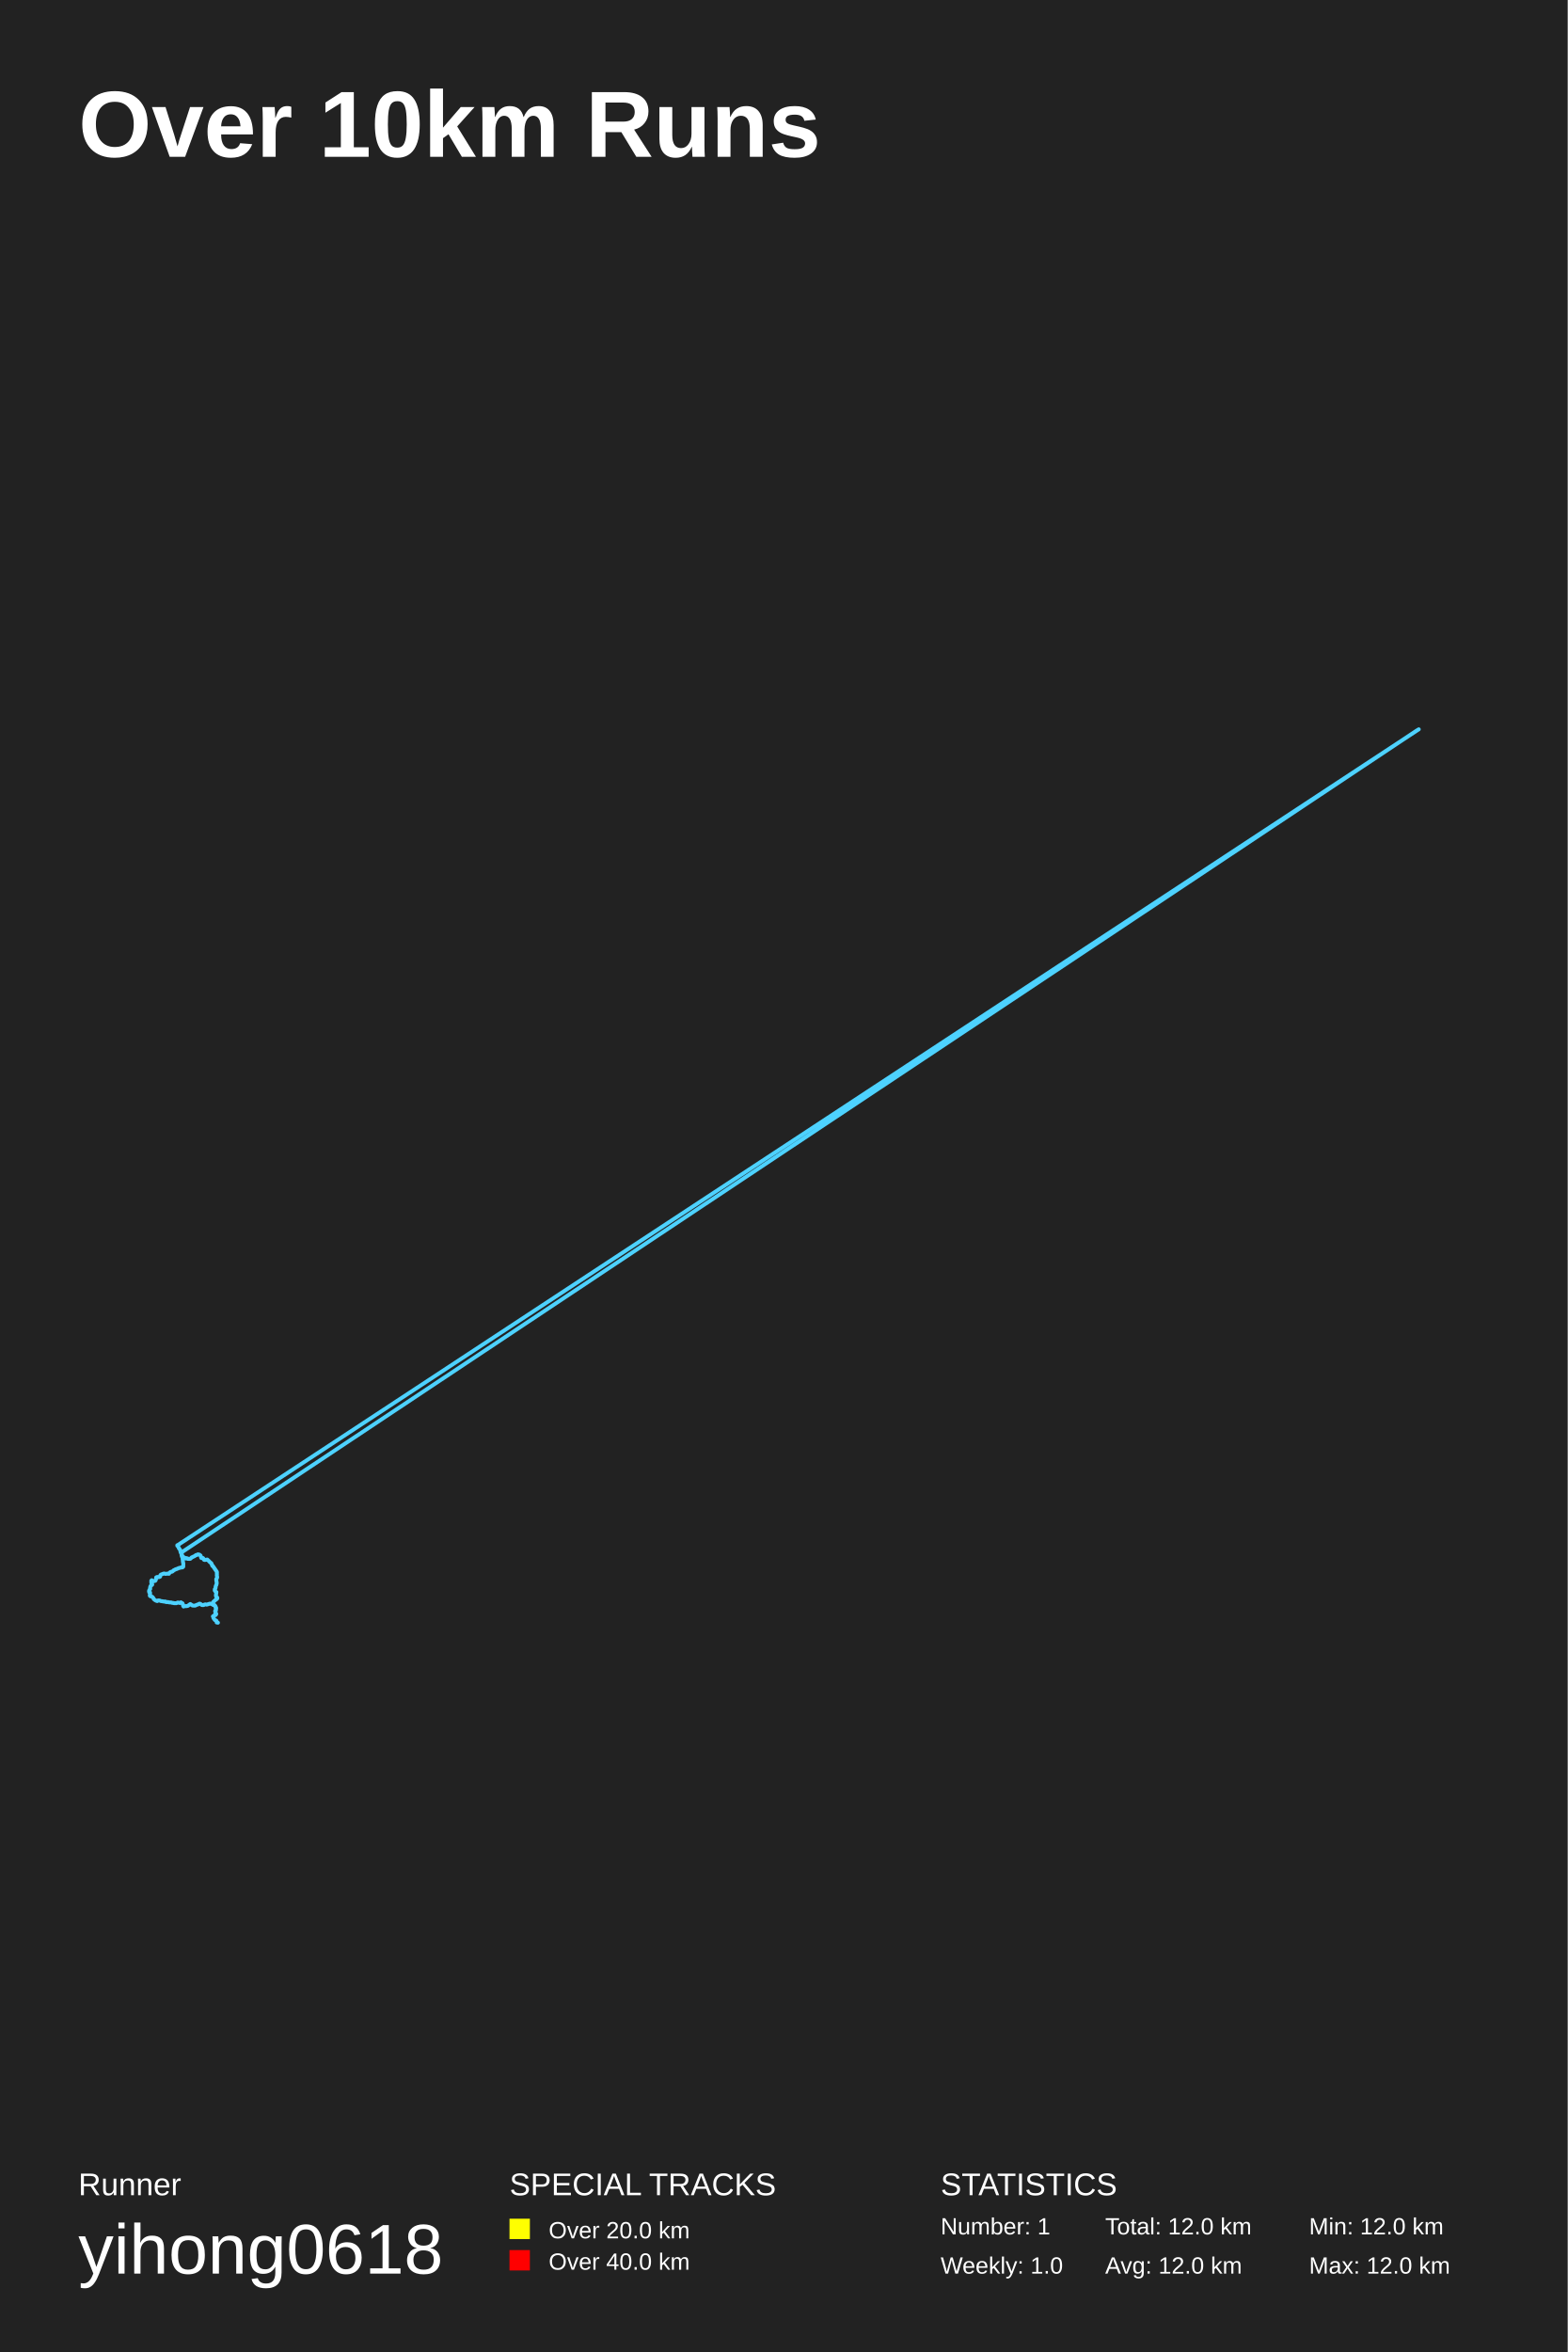
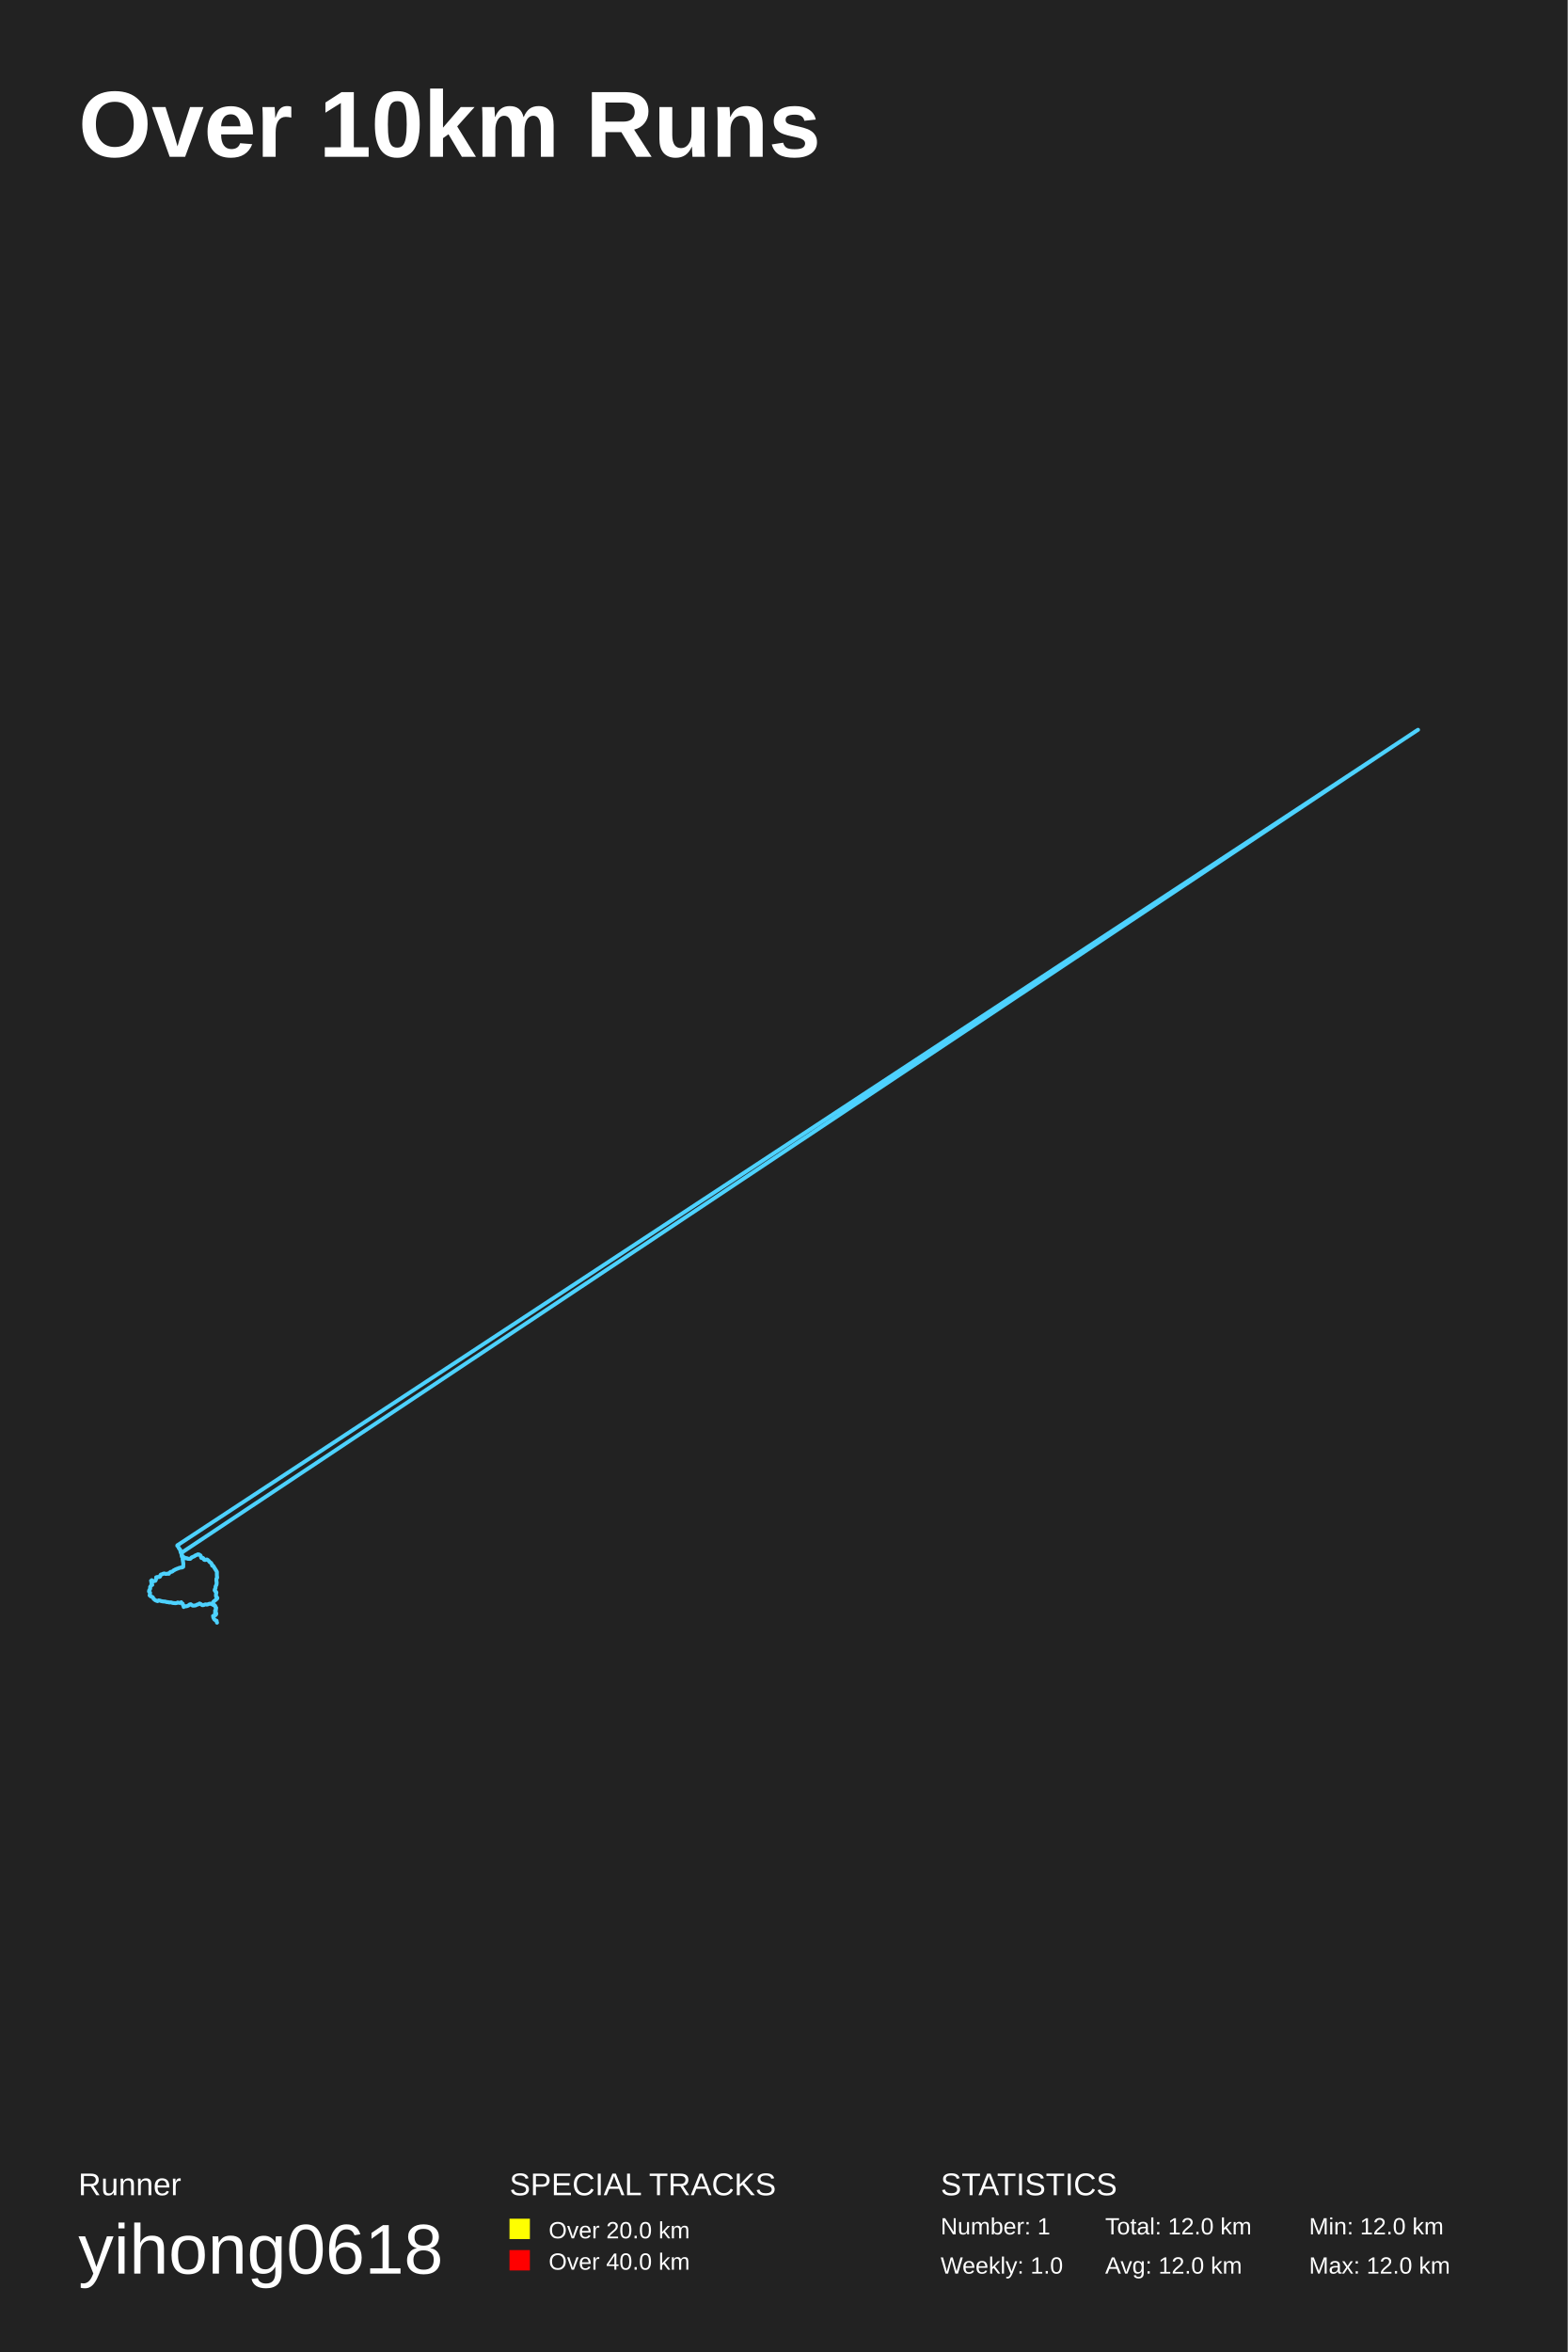
<svg xmlns="http://www.w3.org/2000/svg" baseProfile="full" height="300mm" version="1.1" viewBox="0,0,200,300" width="200mm">
  <defs />
  <rect fill="#222222" height="300" width="200" x="0" y="0" />
  <text fill="#FFFFFF" style="font-size:12px; font-family:Arial; font-weight:bold;" x="10" y="20">Over 10km Runs</text>
  <text fill="#FFFFFF" style="font-size:4px; font-family:Arial" x="10" y="280">Runner</text>
  <text fill="#FFFFFF" style="font-size:9px; font-family:Arial" x="10" y="290">yihong0618</text>
  <text fill="#FFFFFF" style="font-size:4px; font-family:Arial" x="65" y="280">SPECIAL TRACKS</text>
  <rect fill="yellow" height="2.6" width="2.6" x="65" y="283" />
  <text fill="#FFFFFF" style="font-size:3px; font-family:Arial" x="70" y="285.5">Over 20.0 km</text>
  <rect fill="red" height="2.6" width="2.6" x="65" y="287" />
  <text fill="#FFFFFF" style="font-size:3px; font-family:Arial" x="70" y="289.5">Over 40.0 km</text>
  <text fill="#FFFFFF" style="font-size:4px; font-family:Arial" x="120" y="280">STATISTICS</text>
  <text fill="#FFFFFF" style="font-size:3px; font-family:Arial" x="120" y="285">Number: 1</text>
  <text fill="#FFFFFF" style="font-size:3px; font-family:Arial" x="120" y="290">Weekly: 1.0</text>
  <text fill="#FFFFFF" style="font-size:3px; font-family:Arial" x="141" y="285">Total: 12.0 km</text>
  <text fill="#FFFFFF" style="font-size:3px; font-family:Arial" x="141" y="290">Avg: 12.0 km</text>
  <text fill="#FFFFFF" style="font-size:3px; font-family:Arial" x="167" y="285">Min: 12.0 km</text>
  <text fill="#FFFFFF" style="font-size:3px; font-family:Arial" x="167" y="290">Max: 12.0 km</text>
-   <polyline fill="none" opacity="1" points="27.162,206.174 27.31,206.058 27.428,206.037 27.547,205.921 27.557,205.795 27.476,205.731 27.471,205.6 27.447,205.484 27.533,205.363 27.533,205.231 27.58,205.115 27.49,205.02 27.485,204.878 27.39,204.778 27.286,204.71 27.229,204.71 27.229,204.715 27.243,204.715 27.214,204.72 27.224,204.72 27.219,204.72 27.21,204.725 27.214,204.731 27.214,204.725 27.153,204.667 27.134,204.541 27.157,204.446 27.191,204.357 27.257,204.283 27.338,204.225 27.39,204.162 27.485,204.083 27.59,204.004 27.685,203.93 27.728,203.851 27.709,203.761 27.599,203.693 27.566,203.598 27.538,203.466 27.566,203.382 27.576,203.293 27.59,203.166 27.609,203.071 27.49,203.008 27.471,202.95 27.395,202.866 27.405,202.703 27.471,202.629 27.504,202.508 27.509,202.387 27.542,202.26 27.609,202.149 27.628,202.023 27.656,201.928 27.633,201.823 27.628,201.718 27.604,201.639 27.595,201.549 27.59,201.407 27.675,201.291 27.704,201.17 27.685,201.054 27.661,200.943 27.675,200.812 27.666,200.675 27.675,200.506 27.656,200.474 27.157,199.747 27.081,199.721 27.062,199.621 27.02,199.553 27.001,199.516 26.991,199.463 26.963,199.389 26.906,199.347 26.844,199.31 26.787,199.247 26.739,199.221 26.687,199.142 26.606,199.073 26.511,198.989 26.45,198.926 26.402,198.92 26.302,198.952 26.222,198.962 26.127,198.984 26.022,198.952 25.989,198.862 25.946,198.794 25.898,198.731 25.803,198.725 25.713,198.736 25.713,198.689 25.713,198.673 25.713,198.683 25.699,198.689 25.694,198.694 25.666,198.699 25.694,198.694 25.67,198.71 25.685,198.704 25.699,198.678 25.704,198.683 25.642,198.594 25.618,198.52 25.604,198.446 25.566,198.388 25.537,198.372 25.485,198.341 25.433,198.293 25.362,198.293 25.295,198.272 25.267,198.267 25.267,198.257 25.181,198.299 25.119,198.325 25.072,198.357 25.015,198.341 24.967,198.383 24.906,198.42 24.834,198.473 24.782,198.509 24.753,198.509 24.692,198.552 24.644,198.557 24.559,198.615 24.464,198.636 24.388,198.72 24.316,198.799 24.231,198.841 24.155,198.831 24.084,198.836 24.003,198.826 23.941,198.826 23.965,198.799 23.97,198.82 23.951,198.804 23.946,198.831 23.889,198.783 23.827,198.747 23.789,198.752 23.708,198.789 23.67,198.72 23.575,198.757 23.509,198.699 23.442,198.62 23.39,198.594 23.357,198.557 23.347,198.552 23.319,198.504 23.257,198.446 23.195,198.446 23.2,198.446 23.19,198.43 23.167,198.394 23.19,198.309 23.195,198.251 23.162,198.199 23.114,198.125 23.1,198.088 23.057,198.03 23.043,197.962 23.01,197.851 22.996,197.698 22.943,197.635 22.886,197.561 22.844,197.519 22.81,197.456 22.791,197.372 22.73,197.287 22.677,197.219 22.668,197.161 22.639,197.156 22.625,197.171 22.649,197.171 22.649,197.171 22.63,197.161 22.644,197.171 22.649,197.161 22.687,197.119 22.692,197.087 22.692,197.119 22.616,197.098 22.63,197.108 22.62,197.108 22.62,197.119 22.625,197.108 22.625,197.108 22.63,197.103 22.635,197.098 22.639,197.103 181.0,93.026 180.91,93.084 180.815,93.142 180.815,93.142 180.815,93.142 180.739,93.184 180.629,93.258 23.095,198.056 23.133,198.172 23.181,198.241 23.167,198.341 23.19,198.436 23.2,198.536 23.257,198.61 23.295,198.71 23.295,198.826 23.319,198.952 23.333,199.126 23.347,199.268 23.38,199.379 23.385,199.495 23.38,199.647 23.38,199.758 23.376,199.837 23.271,199.927 23.114,199.921 22.996,199.969 22.867,199.99 22.758,200.032 22.62,200.095 22.516,200.137 22.392,200.164 22.321,200.222 22.226,200.258 22.121,200.311 22.083,200.374 22.05,200.401 22.055,200.395 22.022,200.422 21.969,200.464 21.898,200.48 21.789,200.49 21.727,200.538 21.637,200.585 21.608,200.638 21.561,200.732 21.466,200.738 21.39,200.711 21.28,200.727 21.195,200.743 21.086,200.748 21.014,200.717 20.929,200.701 20.829,200.732 20.772,200.743 20.725,200.775 20.634,200.806 20.549,200.833 20.487,200.88 20.44,200.959 20.43,201.043 20.43,201.101 20.368,201.117 20.345,201.149 20.297,201.149 20.216,201.17 20.126,201.149 20.031,201.149 19.936,201.186 19.917,201.212 19.936,201.265 19.926,201.328 19.907,201.38 19.893,201.423 19.888,201.47 19.865,201.528 19.831,201.607 19.741,201.66 19.656,201.654 19.594,201.675 19.513,201.728 19.451,201.733 19.418,201.702 19.375,201.665 19.366,201.67 19.328,201.633 19.314,201.617 19.356,201.56 19.375,201.565 19.333,201.602 19.299,201.628 19.309,201.723 19.304,201.876 19.333,202.002 19.423,202.113 19.356,202.186 19.252,202.244 19.176,202.381 19.147,202.545 19.162,202.666 19.057,202.803 19.01,202.94 19.038,203.098 19.143,203.124 19.143,203.208 19.152,203.298 19.109,203.435 19.124,203.556 19.214,203.614 19.352,203.64 19.461,203.709 19.565,203.846 19.618,203.962 19.755,204.077 19.907,204.167 20.059,204.22 20.183,204.135 20.359,204.146 20.511,204.214 20.672,204.235 20.848,204.267 21.01,204.288 21.081,204.272 21.176,204.341 21.309,204.341 21.433,204.346 21.547,204.378 21.684,204.393 21.827,204.393 21.95,204.441 22.074,204.451 22.202,204.483 22.345,204.488 22.516,204.488 22.635,204.415 22.73,204.399 22.858,204.446 23.01,204.462 23.076,204.378 23.148,204.441 23.276,204.499 23.347,204.673 23.357,204.815 23.423,204.915 23.485,204.873 23.67,204.862 23.827,204.857 23.989,204.82 24.131,204.699 24.278,204.599 24.416,204.694 24.535,204.783 24.734,204.799 24.901,204.799 24.996,204.746 25.143,204.683 25.286,204.641 25.423,204.557 25.509,204.551 25.632,204.625 25.746,204.72 25.884,204.725 25.993,204.725 26.084,204.662 26.222,204.641 26.378,204.673 26.507,204.63 26.63,204.594 26.72,204.562 26.825,204.541 26.982,204.594 27.119,204.646 27.186,204.673 27.314,204.694 27.428,204.783 27.481,204.925 27.561,205.041 27.552,205.178 27.561,205.336 27.509,205.473 27.476,205.61 27.538,205.742 27.59,205.868 27.519,205.989 27.376,206.042 27.262,206.116 27.214,206.242 27.234,206.385 27.333,206.521 27.438,206.658 27.59,206.706 27.656,206.827 27.642,206.948 27.804,206.974" stroke="#4DD2FF" stroke-dasharray="none" stroke-linecap="round" stroke-linejoin="round" stroke-width="0.5" />
+   <polyline fill="none" opacity="1" points="27.181,206.116 27.348,206.058 27.466,206.026 27.566,205.874 27.542,205.768 27.433,205.695 27.476,205.579 27.443,205.431 27.533,205.331 27.547,205.199 27.566,205.083 27.471,204.983 27.462,204.846 27.367,204.752 27.229,204.699 27.229,204.715 27.253,204.715 27.238,204.72 27.219,204.72 27.229,204.72 27.219,204.72 27.21,204.725 27.214,204.731 27.214,204.725 27.134,204.625 27.138,204.504 27.153,204.43 27.21,204.336 27.272,204.262 27.338,204.214 27.419,204.146 27.523,204.067 27.623,203.967 27.699,203.909 27.728,203.825 27.685,203.74 27.585,203.677 27.552,203.561 27.552,203.451 27.566,203.35 27.566,203.261 27.609,203.135 27.566,203.04 27.481,202.998 27.457,202.94 27.381,202.845 27.428,202.676 27.49,202.603 27.5,202.487 27.504,202.344 27.576,202.213 27.623,202.123 27.628,201.991 27.656,201.881 27.623,201.797 27.633,201.691 27.599,201.623 27.604,201.517 27.614,201.349 27.694,201.259 27.699,201.143 27.671,201.027 27.671,200.906 27.666,200.78 27.671,200.632 27.671,200.49 27.195,199.721 27.148,199.726 27.062,199.695 27.048,199.6 27.024,199.537 27.005,199.505 26.982,199.437 26.944,199.384 26.891,199.321 26.82,199.289 26.763,199.263 26.725,199.2 26.678,199.126 26.573,199.047 26.507,198.973 26.426,198.931 26.383,198.915 26.279,198.947 26.193,198.978 26.098,198.978 26.017,198.926 25.989,198.836 25.951,198.768 25.884,198.715 25.765,198.741 25.704,198.72 25.699,198.694 25.718,198.678 25.708,198.694 25.694,198.72 25.685,198.71 25.67,198.699 25.694,198.694 25.685,198.699 25.68,198.694 25.699,198.673 25.699,198.667 25.628,198.573 25.623,198.509 25.594,198.425 25.556,198.378 25.528,198.372 25.457,198.33 25.409,198.283 25.343,198.299 25.29,198.262 25.257,198.278 25.248,198.257 25.167,198.299 25.105,198.33 25.058,198.362 24.986,198.362 24.948,198.388 24.877,198.436 24.825,198.483 24.777,198.515 24.734,198.52 24.668,198.557 24.611,198.583 24.525,198.615 24.44,198.652 24.369,198.741 24.288,198.826 24.212,198.841 24.141,198.826 24.06,198.831 23.979,198.826 23.946,198.815 23.965,198.799 23.993,198.815 23.97,198.815 23.927,198.815 23.879,198.768 23.822,198.747 23.775,198.773 23.694,198.757 23.646,198.71 23.556,198.762 23.485,198.678 23.437,198.599 23.366,198.578 23.357,198.557 23.333,198.552 23.295,198.483 23.243,198.43 23.19,198.467 23.195,198.452 23.186,198.425 23.176,198.367 23.195,198.288 23.205,198.236 23.133,198.183 23.114,198.125 23.091,198.067 23.053,198.014 23.038,197.93 23.01,197.825 22.996,197.672 22.92,197.619 22.886,197.54 22.829,197.493 22.806,197.445 22.768,197.345 22.711,197.261 22.677,197.192 22.658,197.156 22.63,197.161 22.62,197.171 22.644,197.171 22.63,197.161 22.639,197.161 22.639,197.161 22.658,197.166 22.687,197.092 22.692,197.087 22.677,197.124 22.639,197.103 22.625,197.113 22.62,197.124 22.63,197.119 22.63,197.113 22.63,197.108 22.63,197.098 22.63,197.103 22.639,197.098 180.91,93.084 180.815,93.142 180.815,93.142 180.815,93.142 180.815,93.142 180.724,93.2 180.629,93.258 23.114,198.088 23.152,198.183 23.186,198.262 23.167,198.367 23.186,198.478 23.209,198.562 23.281,198.646 23.309,198.741 23.3,198.883 23.319,198.994 23.347,199.173 23.371,199.31 23.38,199.394 23.39,199.537 23.371,199.684 23.38,199.779 23.371,199.853 23.219,199.937 23.057,199.942 22.958,199.969 22.839,200 22.711,200.058 22.582,200.1 22.473,200.148 22.383,200.179 22.297,200.243 22.202,200.274 22.102,200.343 22.079,200.385 22.05,200.401 22.05,200.401 22.003,200.432 21.946,200.464 21.87,200.485 21.765,200.495 21.694,200.569 21.627,200.596 21.594,200.659 21.542,200.738 21.428,200.732 21.361,200.717 21.252,200.743 21.162,200.754 21.067,200.738 20.986,200.696 20.896,200.706 20.81,200.748 20.763,200.748 20.691,200.801 20.611,200.817 20.52,200.838 20.473,200.906 20.43,200.98 20.44,201.059 20.397,201.112 20.359,201.122 20.33,201.143 20.273,201.149 20.178,201.164 20.107,201.138 19.998,201.164 19.917,201.191 19.926,201.222 19.936,201.291 19.926,201.365 19.907,201.391 19.903,201.433 19.888,201.481 19.865,201.549 19.817,201.633 19.722,201.649 19.646,201.67 19.594,201.691 19.494,201.739 19.428,201.728 19.418,201.696 19.371,201.681 19.352,201.67 19.318,201.628 19.352,201.607 19.361,201.554 19.375,201.565 19.333,201.617 19.266,201.633 19.328,201.749 19.304,201.918 19.361,202.034 19.428,202.149 19.333,202.197 19.233,202.292 19.147,202.429 19.166,202.571 19.128,202.708 19.038,202.834 19.01,202.992 19.076,203.077 19.147,203.156 19.124,203.235 19.138,203.34 19.086,203.487 19.162,203.556 19.252,203.63 19.375,203.667 19.494,203.735 19.561,203.883 19.665,203.993 19.803,204.104 19.964,204.177 20.107,204.225 20.24,204.13 20.397,204.162 20.554,204.214 20.72,204.251 20.891,204.272 21.01,204.278 21.119,204.293 21.219,204.336 21.347,204.346 21.466,204.362 21.594,204.399 21.732,204.383 21.86,204.399 21.974,204.441 22.098,204.462 22.25,204.478 22.402,204.488 22.559,204.462 22.668,204.399 22.768,204.42 22.901,204.457 23.024,204.441 23.119,204.367 23.167,204.472 23.314,204.562 23.328,204.71 23.409,204.81 23.437,204.973 23.523,204.852 23.713,204.889 23.884,204.852 24.05,204.783 24.174,204.662 24.331,204.62 24.454,204.72 24.582,204.799 24.791,204.794 24.92,204.778 25.029,204.736 25.162,204.662 25.319,204.63 25.452,204.53 25.547,204.567 25.68,204.641 25.784,204.731 25.898,204.741 26.017,204.71 26.127,204.662 26.26,204.641 26.426,204.673 26.54,204.625 26.673,204.578 26.749,204.557 26.877,204.557 27.01,204.615 27.148,204.646 27.214,204.667 27.343,204.715 27.452,204.82 27.481,204.952 27.58,205.078 27.552,205.226 27.538,205.368 27.519,205.515 27.466,205.658 27.585,205.763 27.58,205.9 27.485,206.011 27.343,206.037 27.243,206.163 27.21,206.29 27.276,206.437 27.348,206.564 27.49,206.669 27.633,206.732 27.647,206.859 27.685,206.974" stroke="#4DD2FF" stroke-dasharray="none" stroke-linecap="round" stroke-linejoin="round" stroke-width="0.5" />
</svg>
